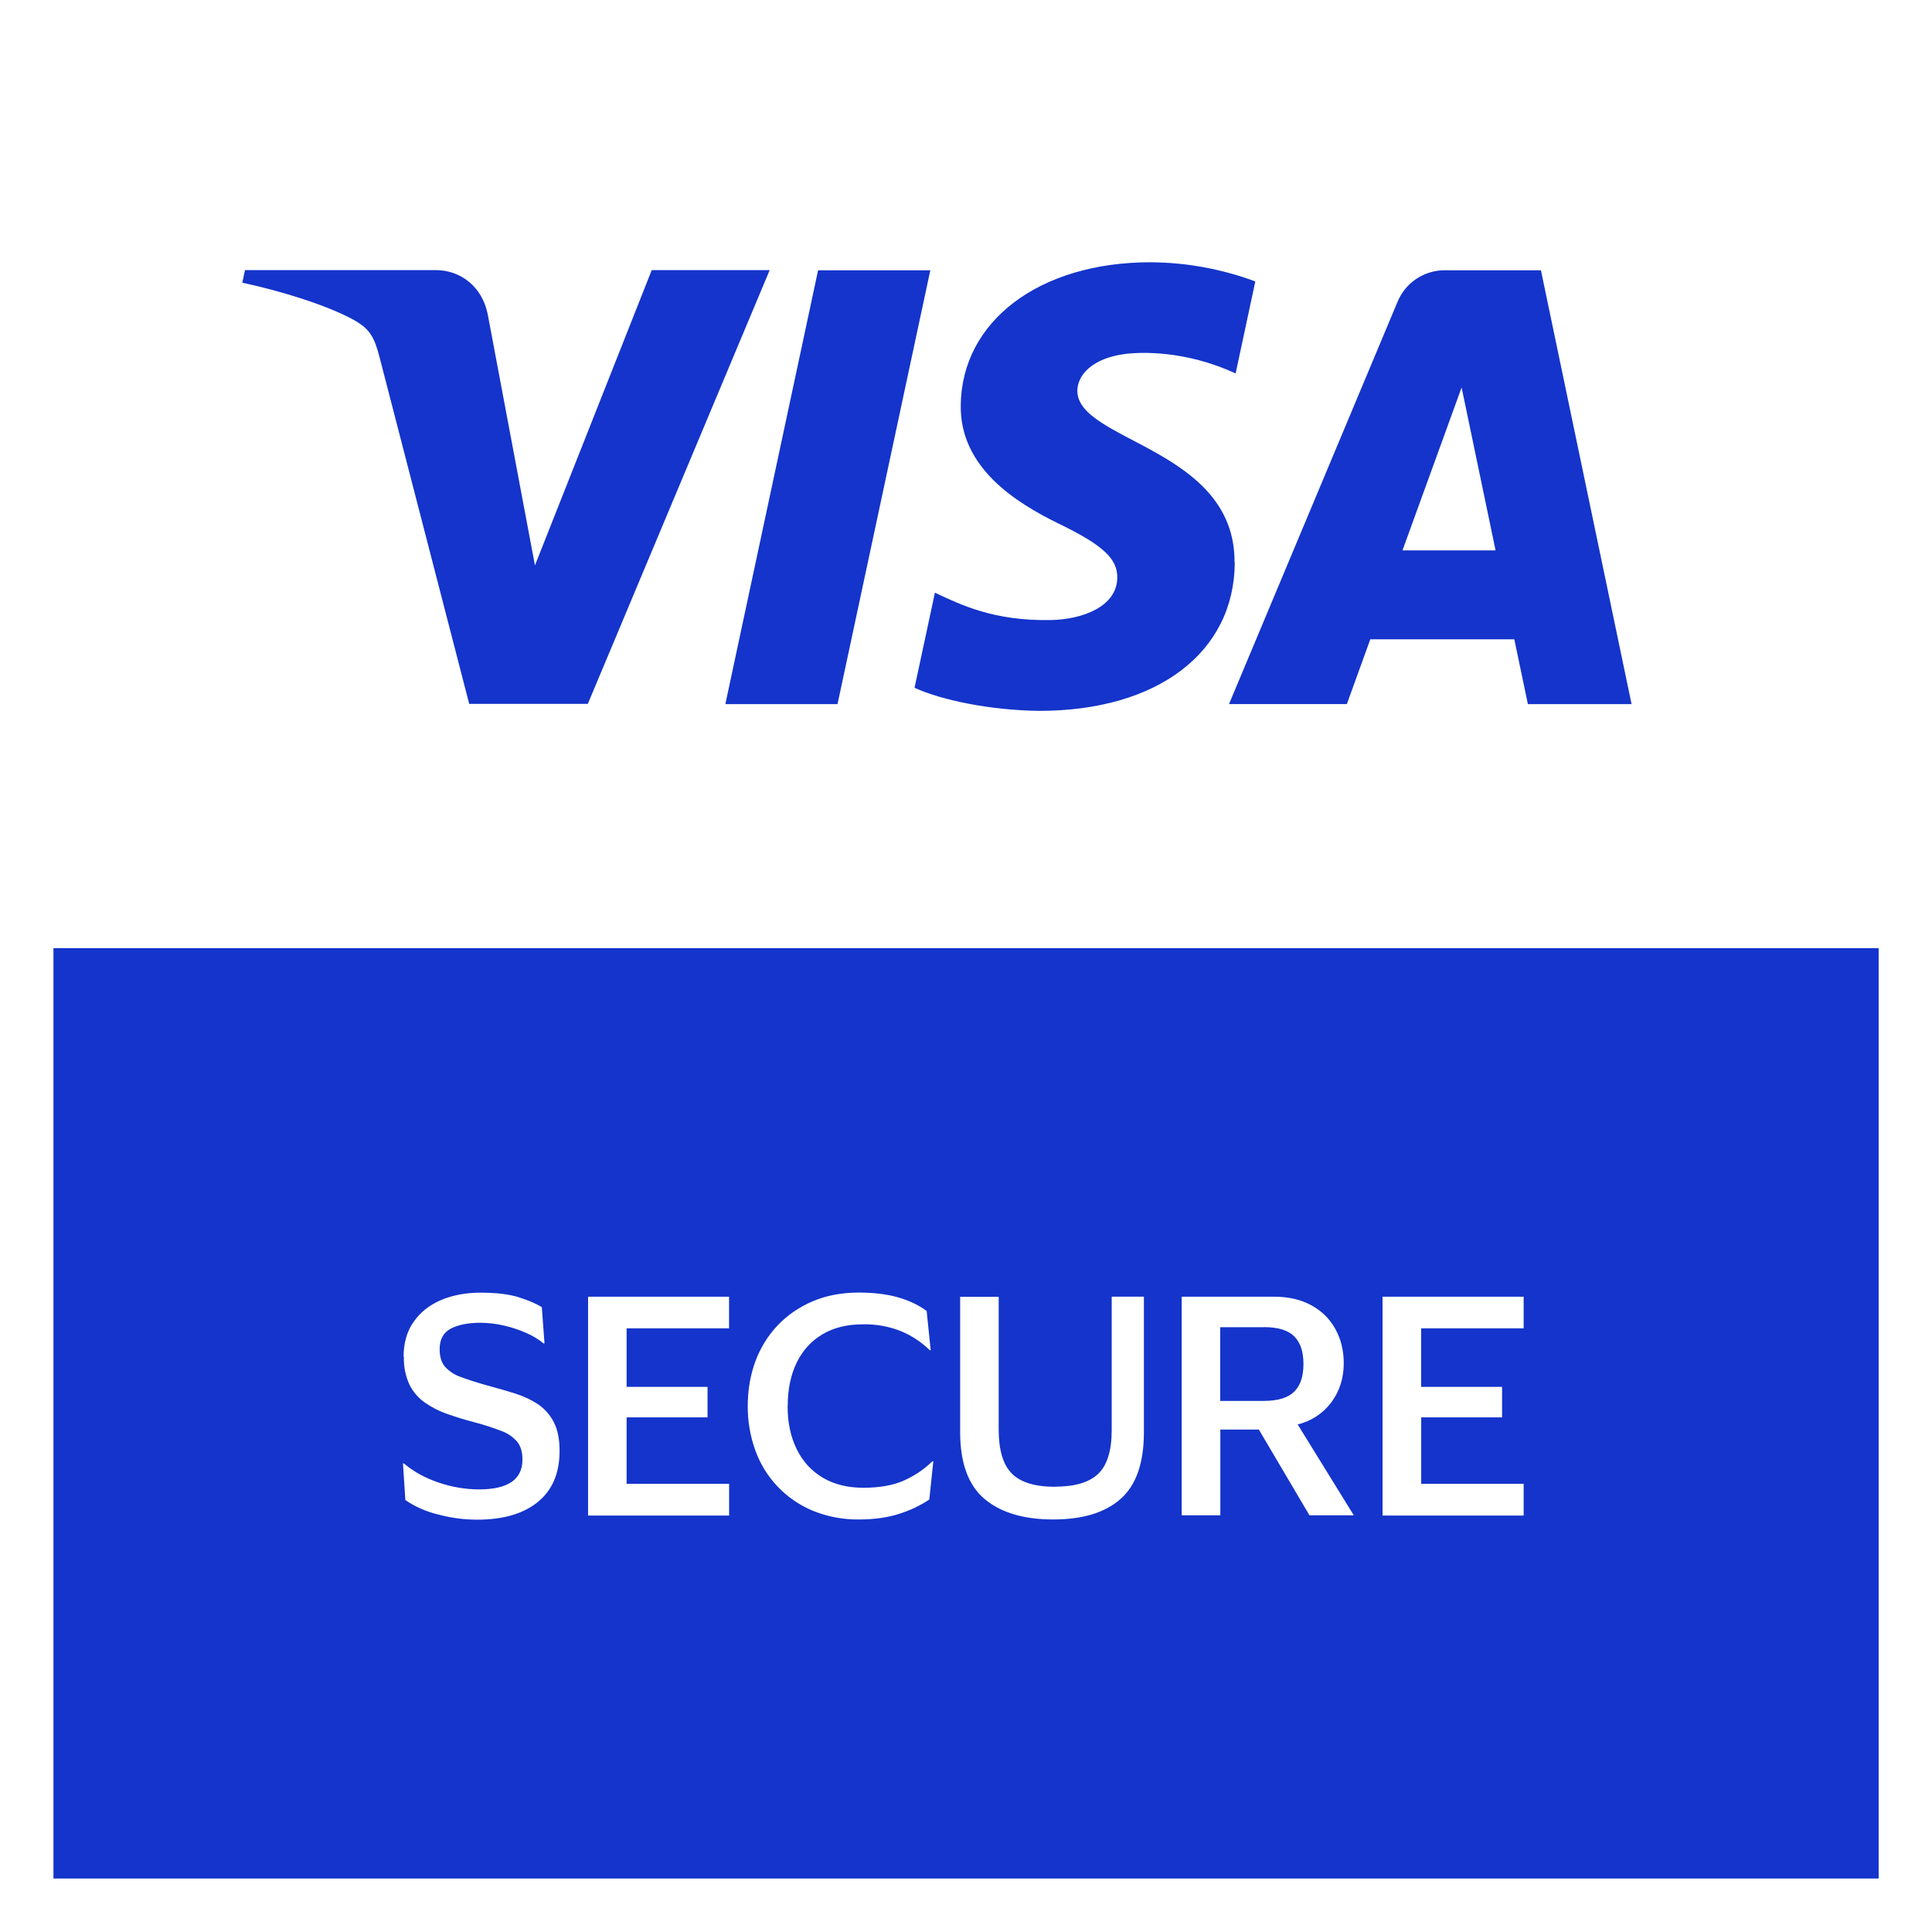
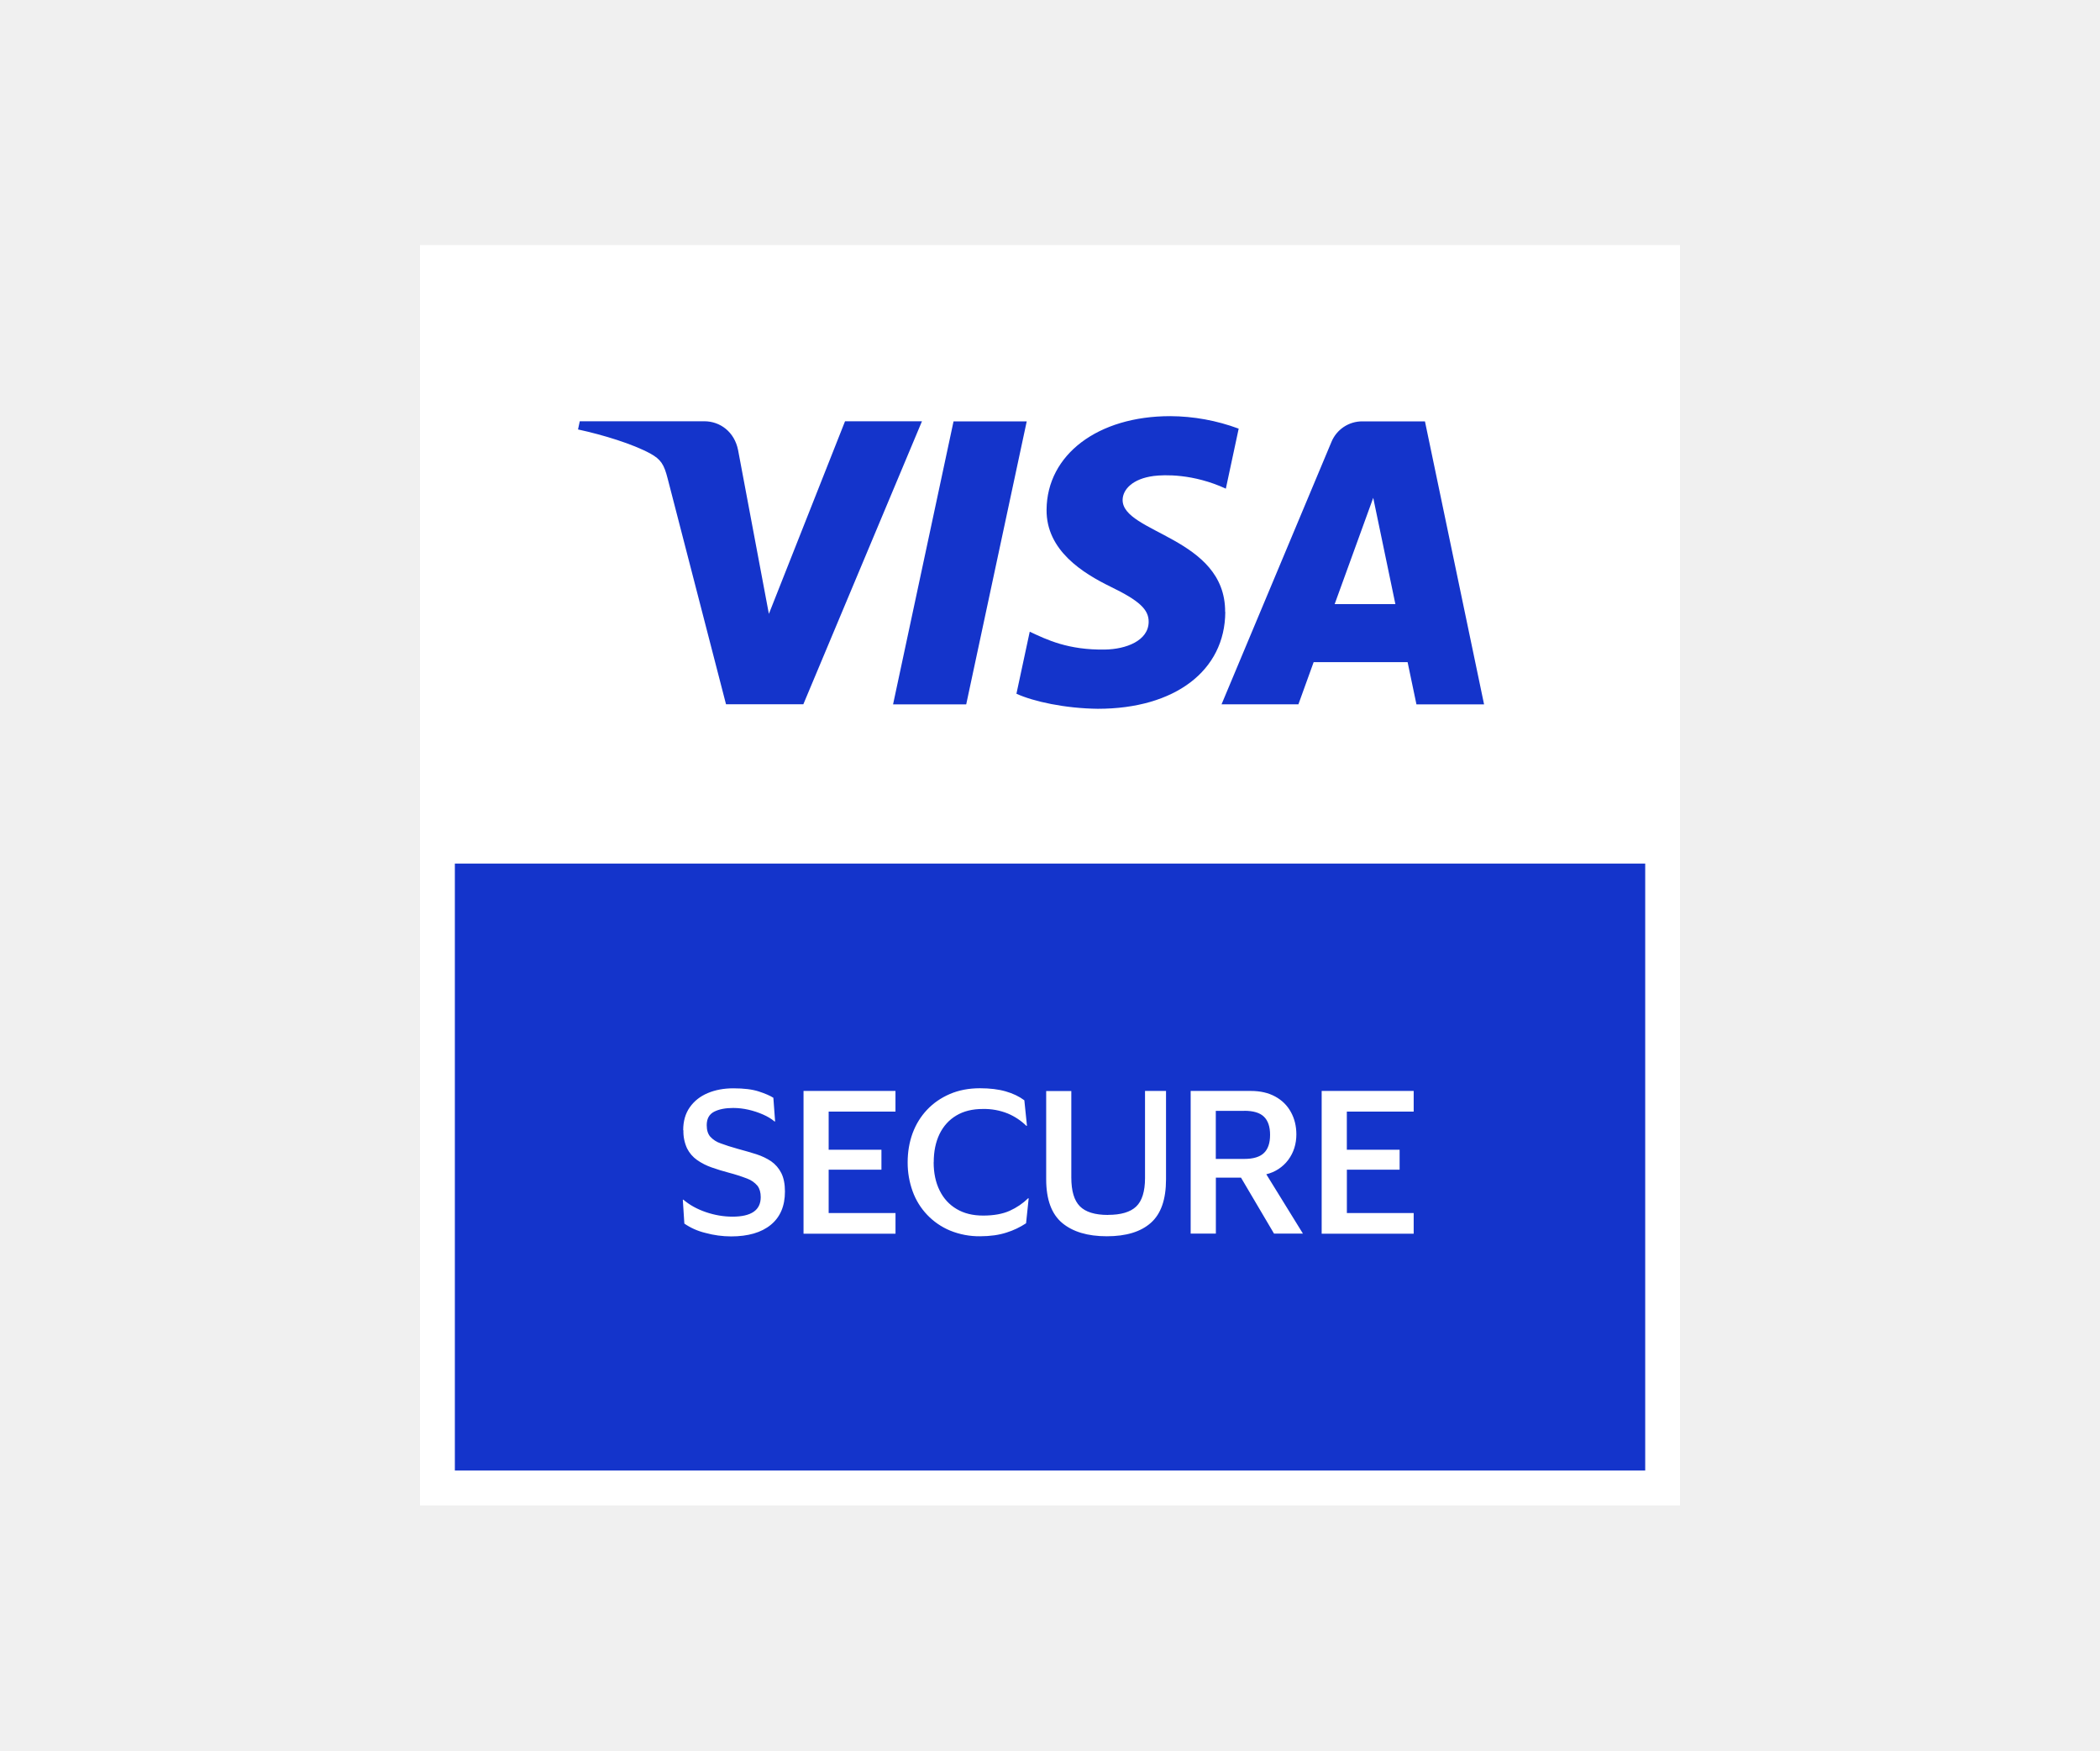
- <svg xmlns="http://www.w3.org/2000/svg" width="50.0" height="50" fill="none" viewBox="12.00 7.00 36.00 36.00">
+ <svg xmlns="http://www.w3.org/2000/svg" width="60" height="50" fill="none" viewBox="0 0 60 50">
  <path fill="#fff" d="M48 7H12v36h36z" />
  <path fill="#1434cb" d="M47.006 24.667h-34.01v17.337h34.01zM26.342 12.033l-3.389 8.083h-2.21l-1.668-6.45c-.102-.397-.189-.542-.496-.712-.504-.272-1.333-.529-2.064-.687l.05-.234h3.557c.453 0 .862.302.966.823l.88 4.679 2.176-5.502h2.198m8.662 5.445c.01-2.133-2.949-2.25-2.929-3.205.007-.29.282-.598.887-.677.3-.038 1.126-.069 2.062.362l.367-1.714a5.7 5.7 0 0 0-1.956-.357c-2.067 0-3.522 1.098-3.533 2.673-.012 1.164 1.039 1.813 1.831 2.2.817.396 1.09.65 1.086 1.004-.006.541-.651.781-1.251.79-1.053.017-1.662-.283-2.147-.51l-.38 1.772c.489.224 1.39.419 2.325.43 2.198 0 3.635-1.086 3.642-2.766m5.46 2.64h1.934l-1.689-8.084H38.93a.95.95 0 0 0-.891.593l-3.138 7.49h2.196l.436-1.206h2.684l.253 1.207zm-2.335-2.864 1.102-3.036.633 3.036zm-8.798-5.22-1.729 8.084h-2.09l1.728-8.084z" />
  <path fill="#fff" d="M19.52 32.284q0-.388.188-.655.188-.268.512-.405.325-.137.733-.137.454 0 .727.09.271.088.416.18l.05.676h-.017q-.134-.113-.329-.198a2.3 2.3 0 0 0-.416-.137 2 2 0 0 0-.435-.05q-.337 0-.547.108-.21.11-.21.384 0 .21.1.327a.7.7 0 0 0 .3.193q.198.075.492.157.278.075.524.152.243.079.427.204a.9.9 0 0 1 .287.333q.105.207.105.529 0 .621-.405.952-.404.33-1.134.33a2.8 2.8 0 0 1-.735-.1 1.8 1.8 0 0 1-.6-.266l-.044-.682h.017q.267.227.643.355t.757.129q.81 0 .809-.558 0-.2-.091-.322a.7.7 0 0 0-.295-.207 5 5 0 0 0-.53-.17 6 6 0 0 1-.488-.15 1.7 1.7 0 0 1-.413-.21.9.9 0 0 1-.287-.332 1.15 1.15 0 0 1-.105-.52zM22.958 35.238v-4.076h2.627v.59h-1.909v1.09h1.508v.569h-1.508v1.238h1.91v.591h-2.628zM26.676 33.2q0 .461.17.804.168.343.485.53.316.189.762.188c.296 0 .556-.046.756-.137q.3-.136.525-.356h.017l-.075.713a2.2 2.2 0 0 1-.558.265q-.322.105-.75.106a2.2 2.2 0 0 1-.866-.164 1.92 1.92 0 0 1-1.068-1.124 2.4 2.4 0 0 1-.141-.825c0-.293.047-.573.141-.83q.143-.384.413-.67t.651-.45.858-.165q.43 0 .74.09.31.089.531.254l.075.73h-.017a1.7 1.7 0 0 0-.53-.352 1.8 1.8 0 0 0-.713-.13q-.445-.001-.759.187-.313.187-.48.53-.165.344-.165.804zM31.658 34.702q.554 0 .804-.238.252-.24.253-.813v-2.49h.6v2.526q0 .859-.433 1.242-.431.384-1.258.384c-.551 0-.973-.128-1.276-.38q-.456-.383-.457-1.244v-2.525h.718v2.472q0 .574.244.82.243.247.802.248zM34.019 35.238v-4.076h1.721q.402 0 .695.16t.447.442q.156.281.157.636 0 .417-.231.73a1.1 1.1 0 0 1-.628.412l1.046 1.694H36.4l-.943-1.598h-.718v1.598h-.719zm1.529-3.507h-.811v1.373h.81q.391 0 .566-.17.175-.168.175-.518 0-.348-.175-.518-.174-.17-.565-.169zM37.762 35.238v-4.076h2.629v.59h-1.91v1.09h1.508v.569h-1.507v1.238h1.909v.591h-2.63z" />
</svg>
